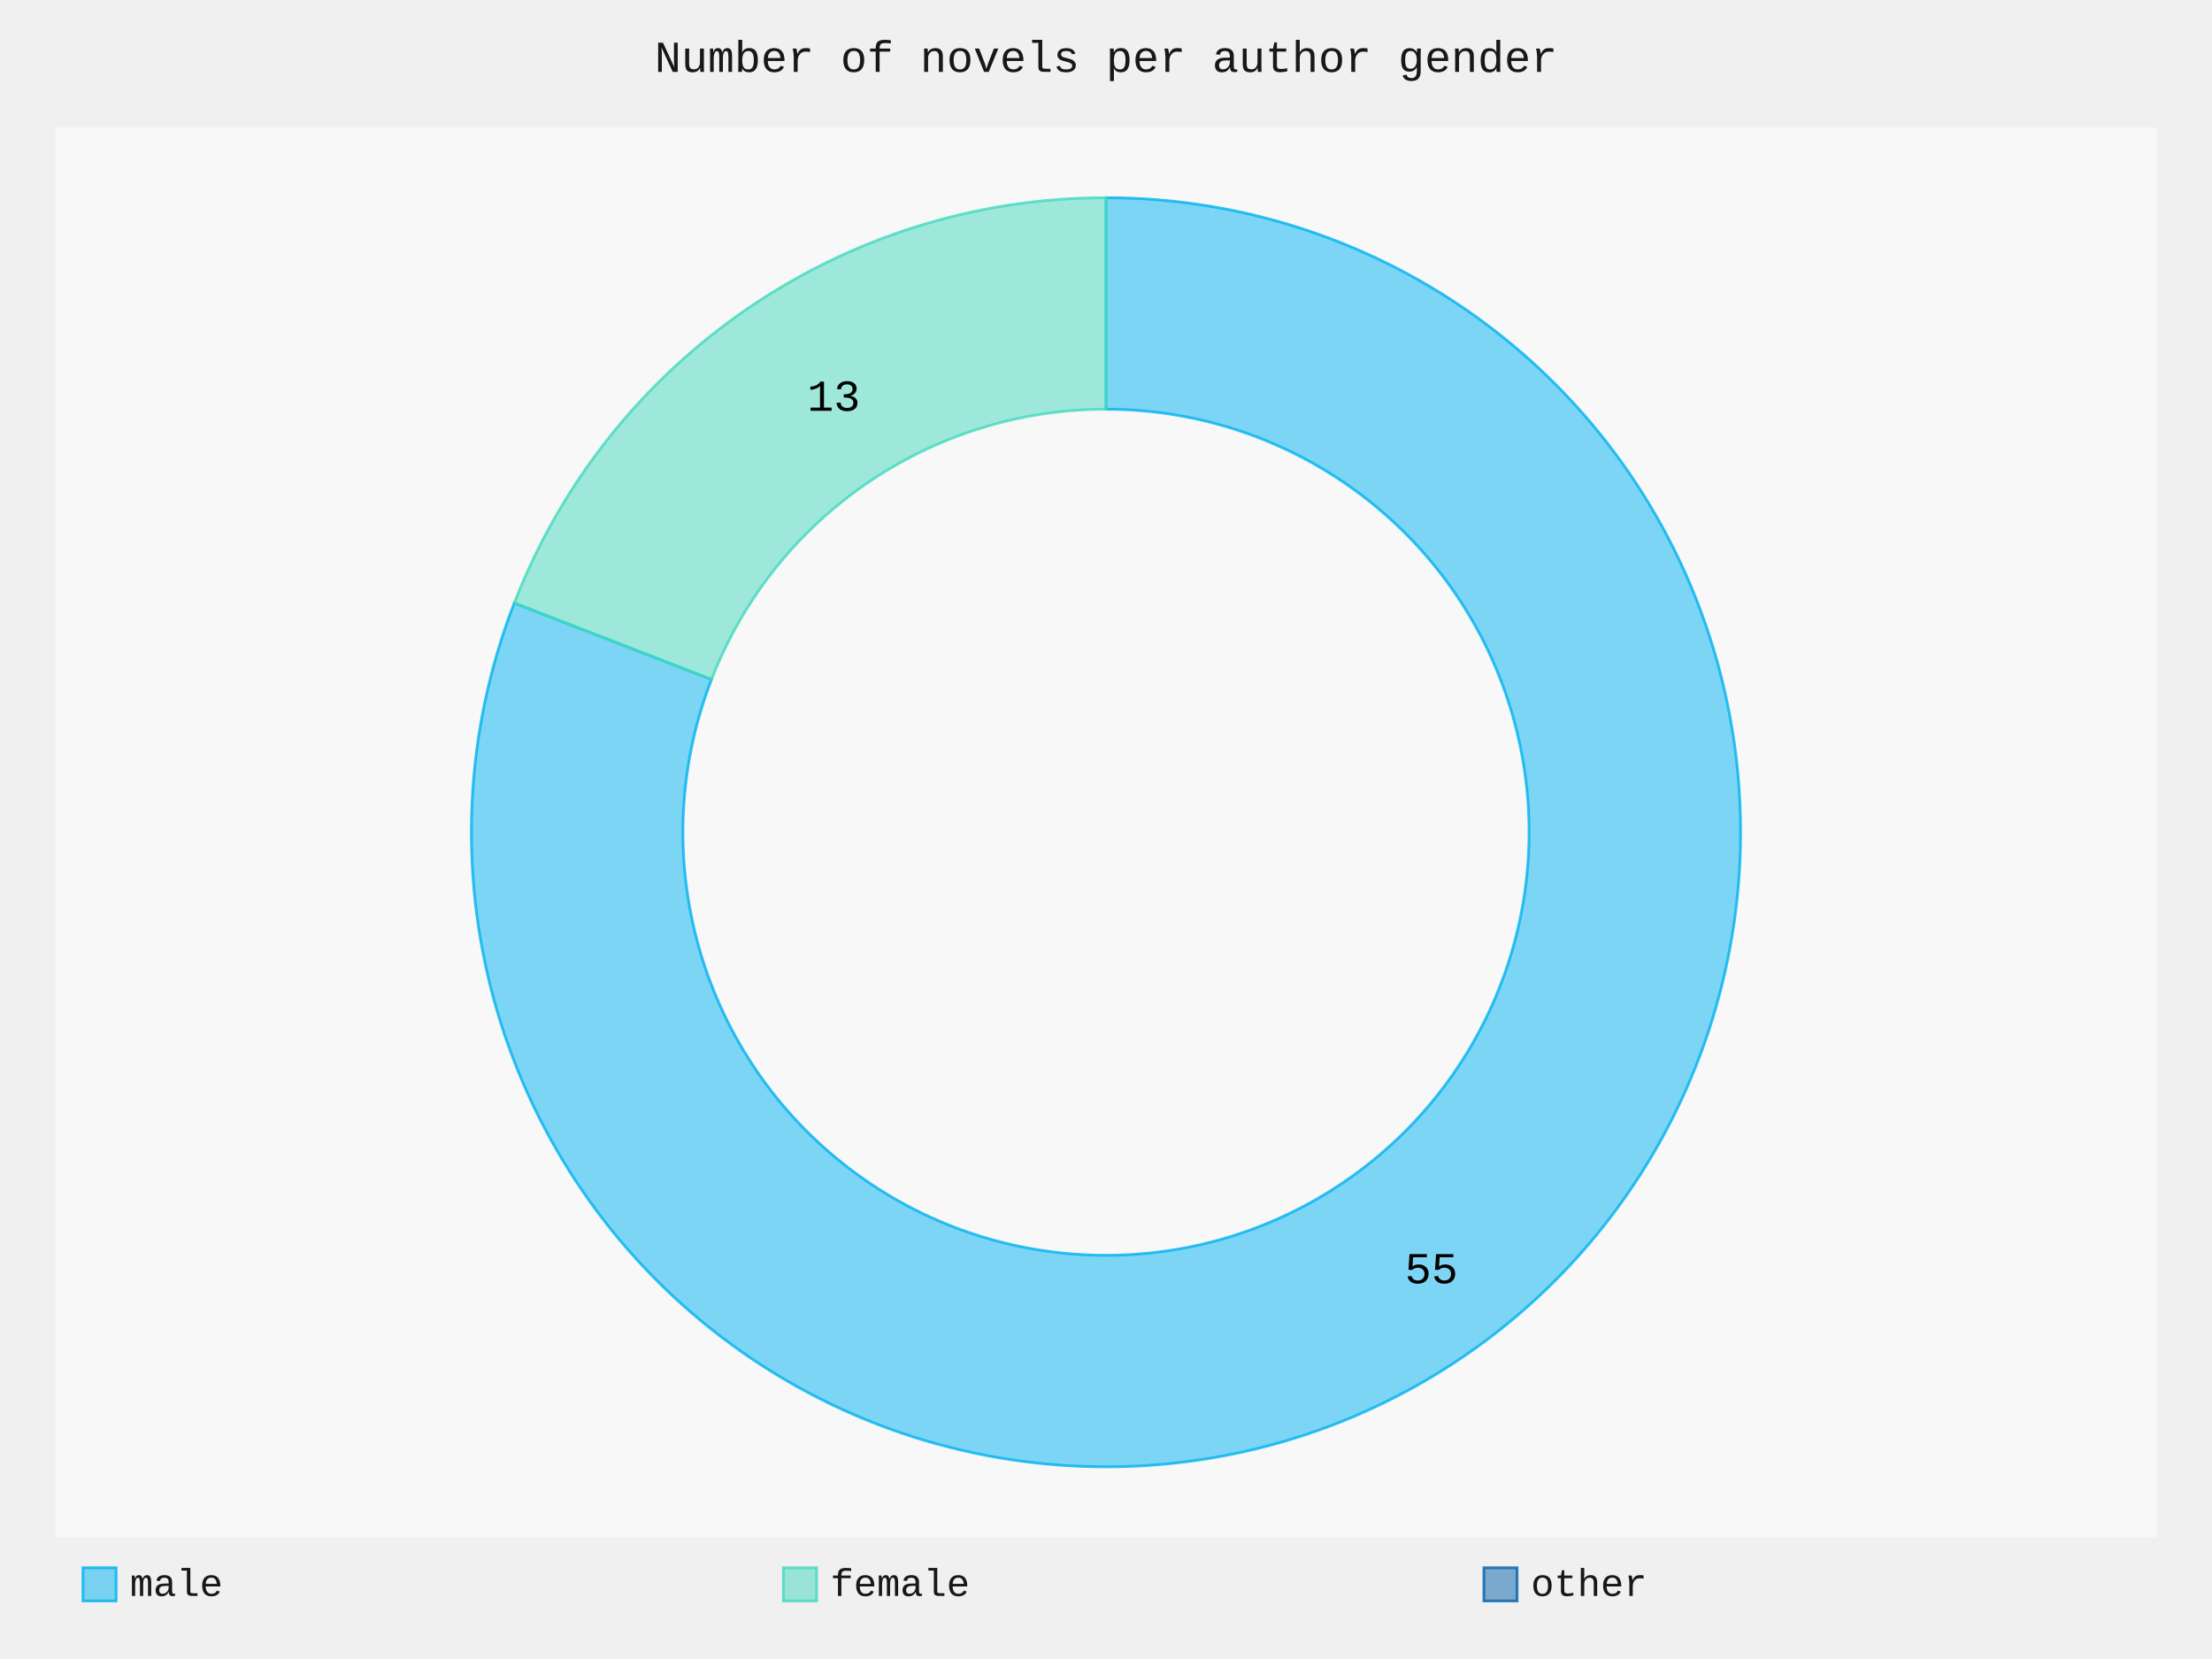
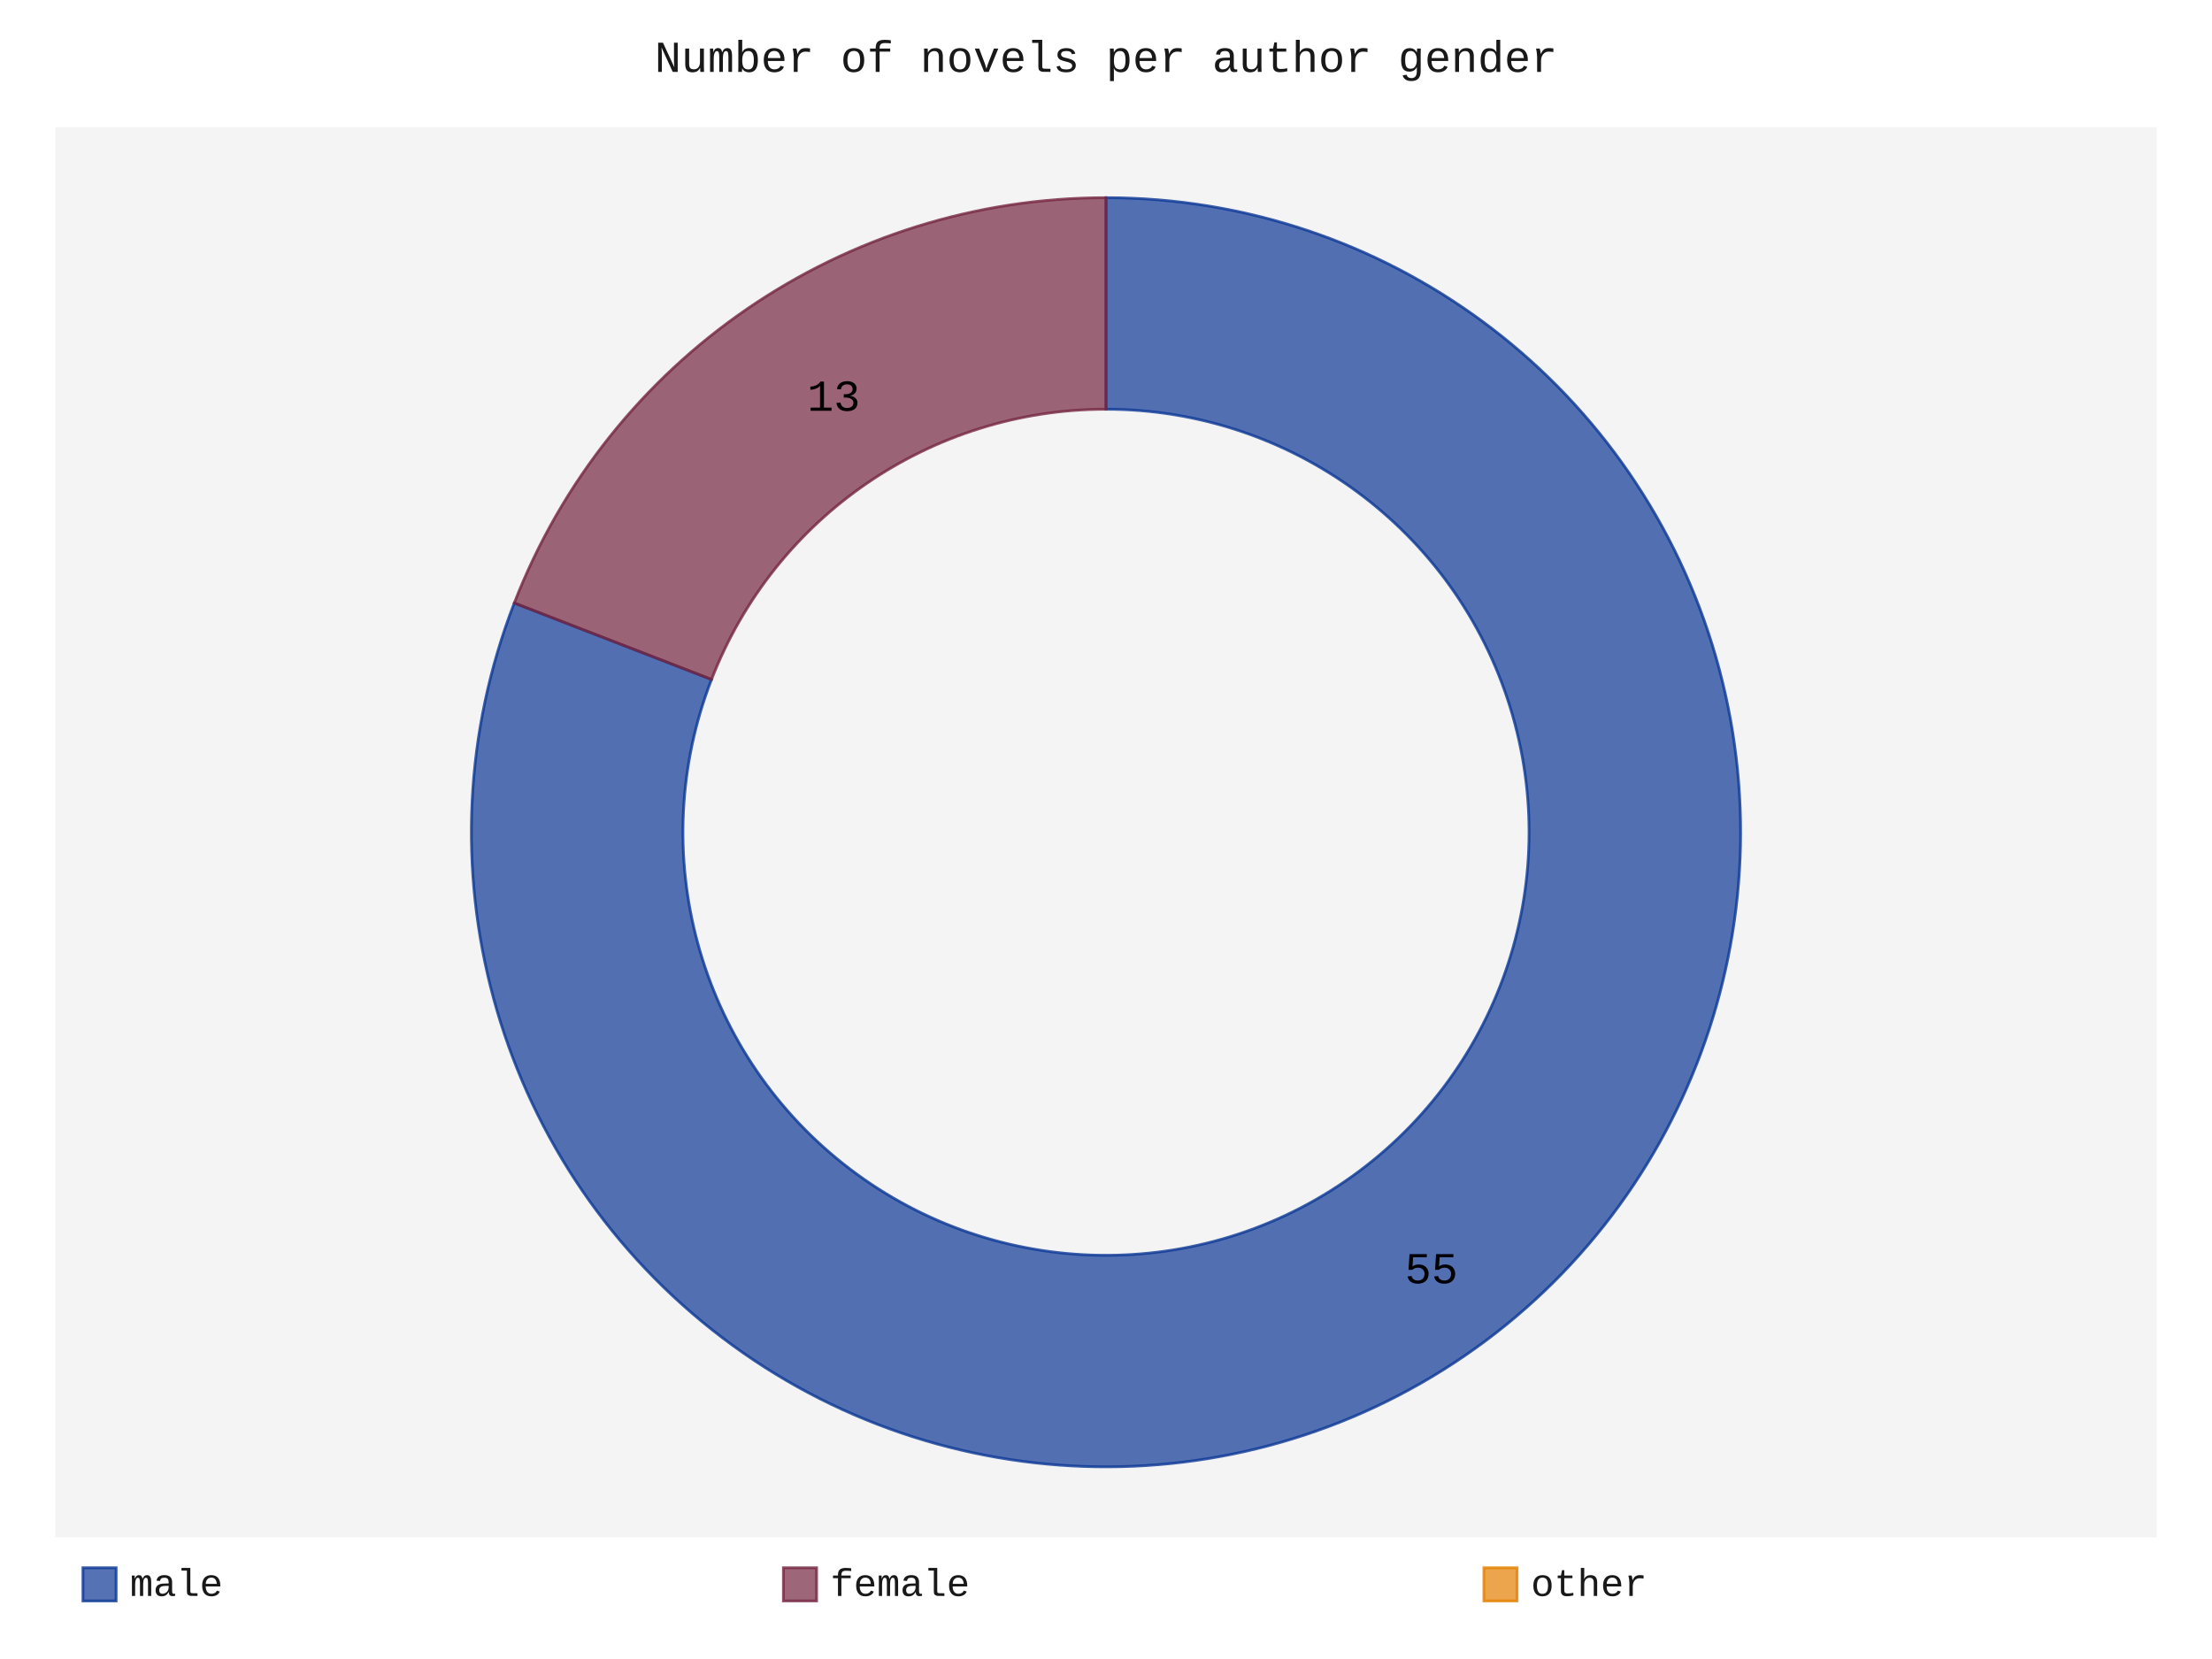
- <svg xmlns="http://www.w3.org/2000/svg" id="chart-fb6d378f-2e34-416c-b7f1-ebfbff6ab326" class="pygal-chart" viewBox="0 0 800 600">
+ <svg xmlns="http://www.w3.org/2000/svg" id="chart-ffa04679-c82b-485e-8150-cd1987b6dda8" class="pygal-chart" viewBox="0 0 800 600">
  <defs>
-     <style type="text/css">#chart-fb6d378f-2e34-416c-b7f1-ebfbff6ab326{-webkit-user-select:none;-webkit-font-smoothing:antialiased;font-family:Consolas,"Liberation Mono",Menlo,Courier,monospace}#chart-fb6d378f-2e34-416c-b7f1-ebfbff6ab326 .title{font-family:Consolas,"Liberation Mono",Menlo,Courier,monospace;font-size:16px}#chart-fb6d378f-2e34-416c-b7f1-ebfbff6ab326 .legends .legend text{font-family:Consolas,"Liberation Mono",Menlo,Courier,monospace;font-size:14px}#chart-fb6d378f-2e34-416c-b7f1-ebfbff6ab326 .axis text{font-family:Consolas,"Liberation Mono",Menlo,Courier,monospace;font-size:10px}#chart-fb6d378f-2e34-416c-b7f1-ebfbff6ab326 .axis text.major{font-family:Consolas,"Liberation Mono",Menlo,Courier,monospace;font-size:10px}#chart-fb6d378f-2e34-416c-b7f1-ebfbff6ab326 .text-overlay text.value{font-family:Consolas,"Liberation Mono",Menlo,Courier,monospace;font-size:16px}#chart-fb6d378f-2e34-416c-b7f1-ebfbff6ab326 .text-overlay text.label{font-family:Consolas,"Liberation Mono",Menlo,Courier,monospace;font-size:10px}#chart-fb6d378f-2e34-416c-b7f1-ebfbff6ab326 .tooltip{font-family:Consolas,"Liberation Mono",Menlo,Courier,monospace;font-size:14px}#chart-fb6d378f-2e34-416c-b7f1-ebfbff6ab326 text.no_data{font-family:Consolas,"Liberation Mono",Menlo,Courier,monospace;font-size:64px}
- #chart-fb6d378f-2e34-416c-b7f1-ebfbff6ab326{background-color:#f0f0f0}#chart-fb6d378f-2e34-416c-b7f1-ebfbff6ab326 path,#chart-fb6d378f-2e34-416c-b7f1-ebfbff6ab326 line,#chart-fb6d378f-2e34-416c-b7f1-ebfbff6ab326 rect,#chart-fb6d378f-2e34-416c-b7f1-ebfbff6ab326 circle{-webkit-transition:250ms ease-in;-moz-transition:250ms ease-in;transition:250ms ease-in}#chart-fb6d378f-2e34-416c-b7f1-ebfbff6ab326 .graph &gt; .background{fill:#f0f0f0}#chart-fb6d378f-2e34-416c-b7f1-ebfbff6ab326 .plot &gt; .background{fill:#f8f8f8}#chart-fb6d378f-2e34-416c-b7f1-ebfbff6ab326 .graph{fill:rgba(0,0,0,0.9)}#chart-fb6d378f-2e34-416c-b7f1-ebfbff6ab326 text.no_data{fill:rgba(0,0,0,0.9)}#chart-fb6d378f-2e34-416c-b7f1-ebfbff6ab326 .title{fill:rgba(0,0,0,0.9)}#chart-fb6d378f-2e34-416c-b7f1-ebfbff6ab326 .legends .legend text{fill:rgba(0,0,0,0.9)}#chart-fb6d378f-2e34-416c-b7f1-ebfbff6ab326 .legends .legend:hover text{fill:rgba(0,0,0,0.9)}#chart-fb6d378f-2e34-416c-b7f1-ebfbff6ab326 .axis .line{stroke:rgba(0,0,0,0.9)}#chart-fb6d378f-2e34-416c-b7f1-ebfbff6ab326 .axis .guide.line{stroke:rgba(0,0,0,0.6)}#chart-fb6d378f-2e34-416c-b7f1-ebfbff6ab326 .axis .major.line{stroke:rgba(0,0,0,0.9)}#chart-fb6d378f-2e34-416c-b7f1-ebfbff6ab326 .axis text.major{fill:rgba(0,0,0,0.9)}#chart-fb6d378f-2e34-416c-b7f1-ebfbff6ab326 .axis.y .guides:hover .guide.line,#chart-fb6d378f-2e34-416c-b7f1-ebfbff6ab326 .line-graph .axis.x .guides:hover .guide.line,#chart-fb6d378f-2e34-416c-b7f1-ebfbff6ab326 .stackedline-graph .axis.x .guides:hover .guide.line,#chart-fb6d378f-2e34-416c-b7f1-ebfbff6ab326 .xy-graph .axis.x .guides:hover .guide.line{stroke:rgba(0,0,0,0.9)}#chart-fb6d378f-2e34-416c-b7f1-ebfbff6ab326 .axis .guides:hover text{fill:rgba(0,0,0,0.9)}#chart-fb6d378f-2e34-416c-b7f1-ebfbff6ab326 .reactive{fill-opacity:.5;stroke-opacity:.8}#chart-fb6d378f-2e34-416c-b7f1-ebfbff6ab326 .ci{stroke:rgba(0,0,0,0.9)}#chart-fb6d378f-2e34-416c-b7f1-ebfbff6ab326 .reactive.active,#chart-fb6d378f-2e34-416c-b7f1-ebfbff6ab326 .active .reactive{fill-opacity:.9;stroke-opacity:.9;stroke-width:4}#chart-fb6d378f-2e34-416c-b7f1-ebfbff6ab326 .ci .reactive.active{stroke-width:1.5}#chart-fb6d378f-2e34-416c-b7f1-ebfbff6ab326 .series text{fill:rgba(0,0,0,0.9)}#chart-fb6d378f-2e34-416c-b7f1-ebfbff6ab326 .tooltip rect{fill:#f8f8f8;stroke:rgba(0,0,0,0.9);-webkit-transition:opacity 250ms ease-in;-moz-transition:opacity 250ms ease-in;transition:opacity 250ms ease-in}#chart-fb6d378f-2e34-416c-b7f1-ebfbff6ab326 .tooltip .label{fill:rgba(0,0,0,0.9)}#chart-fb6d378f-2e34-416c-b7f1-ebfbff6ab326 .tooltip .label{fill:rgba(0,0,0,0.9)}#chart-fb6d378f-2e34-416c-b7f1-ebfbff6ab326 .tooltip .legend{font-size:.8em;fill:rgba(0,0,0,0.6)}#chart-fb6d378f-2e34-416c-b7f1-ebfbff6ab326 .tooltip .x_label{font-size:.6em;fill:rgba(0,0,0,0.9)}#chart-fb6d378f-2e34-416c-b7f1-ebfbff6ab326 .tooltip .xlink{font-size:.5em;text-decoration:underline}#chart-fb6d378f-2e34-416c-b7f1-ebfbff6ab326 .tooltip .value{font-size:1.5em}#chart-fb6d378f-2e34-416c-b7f1-ebfbff6ab326 .bound{font-size:.5em}#chart-fb6d378f-2e34-416c-b7f1-ebfbff6ab326 .max-value{font-size:.75em;fill:rgba(0,0,0,0.6)}#chart-fb6d378f-2e34-416c-b7f1-ebfbff6ab326 .map-element{fill:#f8f8f8;stroke:rgba(0,0,0,0.6) !important}#chart-fb6d378f-2e34-416c-b7f1-ebfbff6ab326 .map-element .reactive{fill-opacity:inherit;stroke-opacity:inherit}#chart-fb6d378f-2e34-416c-b7f1-ebfbff6ab326 .color-0,#chart-fb6d378f-2e34-416c-b7f1-ebfbff6ab326 .color-0 a:visited{stroke:#00b2f0;fill:#00b2f0}#chart-fb6d378f-2e34-416c-b7f1-ebfbff6ab326 .color-1,#chart-fb6d378f-2e34-416c-b7f1-ebfbff6ab326 .color-1 a:visited{stroke:#43d9be;fill:#43d9be}#chart-fb6d378f-2e34-416c-b7f1-ebfbff6ab326 .color-2,#chart-fb6d378f-2e34-416c-b7f1-ebfbff6ab326 .color-2 a:visited{stroke:#0662ab;fill:#0662ab}#chart-fb6d378f-2e34-416c-b7f1-ebfbff6ab326 .text-overlay .color-0 text{fill:black}#chart-fb6d378f-2e34-416c-b7f1-ebfbff6ab326 .text-overlay .color-1 text{fill:black}#chart-fb6d378f-2e34-416c-b7f1-ebfbff6ab326 .text-overlay .color-2 text{fill:black}
- #chart-fb6d378f-2e34-416c-b7f1-ebfbff6ab326 text.no_data{text-anchor:middle}#chart-fb6d378f-2e34-416c-b7f1-ebfbff6ab326 .guide.line{fill:none}#chart-fb6d378f-2e34-416c-b7f1-ebfbff6ab326 .centered{text-anchor:middle}#chart-fb6d378f-2e34-416c-b7f1-ebfbff6ab326 .title{text-anchor:middle}#chart-fb6d378f-2e34-416c-b7f1-ebfbff6ab326 .legends .legend text{fill-opacity:1}#chart-fb6d378f-2e34-416c-b7f1-ebfbff6ab326 .axis.x text{text-anchor:middle}#chart-fb6d378f-2e34-416c-b7f1-ebfbff6ab326 .axis.x:not(.web) text[transform]{text-anchor:start}#chart-fb6d378f-2e34-416c-b7f1-ebfbff6ab326 .axis.x:not(.web) text[transform].backwards{text-anchor:end}#chart-fb6d378f-2e34-416c-b7f1-ebfbff6ab326 .axis.y text{text-anchor:end}#chart-fb6d378f-2e34-416c-b7f1-ebfbff6ab326 .axis.y text[transform].backwards{text-anchor:start}#chart-fb6d378f-2e34-416c-b7f1-ebfbff6ab326 .axis.y2 text{text-anchor:start}#chart-fb6d378f-2e34-416c-b7f1-ebfbff6ab326 .axis.y2 text[transform].backwards{text-anchor:end}#chart-fb6d378f-2e34-416c-b7f1-ebfbff6ab326 .axis .guide.line{stroke-dasharray:4,4}#chart-fb6d378f-2e34-416c-b7f1-ebfbff6ab326 .axis .major.guide.line{stroke-dasharray:6,6}#chart-fb6d378f-2e34-416c-b7f1-ebfbff6ab326 .horizontal .axis.y .guide.line,#chart-fb6d378f-2e34-416c-b7f1-ebfbff6ab326 .horizontal .axis.y2 .guide.line,#chart-fb6d378f-2e34-416c-b7f1-ebfbff6ab326 .vertical .axis.x .guide.line{opacity:0}#chart-fb6d378f-2e34-416c-b7f1-ebfbff6ab326 .horizontal .axis.always_show .guide.line,#chart-fb6d378f-2e34-416c-b7f1-ebfbff6ab326 .vertical .axis.always_show .guide.line{opacity:1 !important}#chart-fb6d378f-2e34-416c-b7f1-ebfbff6ab326 .axis.y .guides:hover .guide.line,#chart-fb6d378f-2e34-416c-b7f1-ebfbff6ab326 .axis.y2 .guides:hover .guide.line,#chart-fb6d378f-2e34-416c-b7f1-ebfbff6ab326 .axis.x .guides:hover .guide.line{opacity:1}#chart-fb6d378f-2e34-416c-b7f1-ebfbff6ab326 .axis .guides:hover text{opacity:1}#chart-fb6d378f-2e34-416c-b7f1-ebfbff6ab326 .nofill{fill:none}#chart-fb6d378f-2e34-416c-b7f1-ebfbff6ab326 .subtle-fill{fill-opacity:.2}#chart-fb6d378f-2e34-416c-b7f1-ebfbff6ab326 .dot{stroke-width:1px;fill-opacity:1}#chart-fb6d378f-2e34-416c-b7f1-ebfbff6ab326 .dot.active{stroke-width:5px}#chart-fb6d378f-2e34-416c-b7f1-ebfbff6ab326 .dot.negative{fill:transparent}#chart-fb6d378f-2e34-416c-b7f1-ebfbff6ab326 text,#chart-fb6d378f-2e34-416c-b7f1-ebfbff6ab326 tspan{stroke:none !important}#chart-fb6d378f-2e34-416c-b7f1-ebfbff6ab326 .series text.active{opacity:1}#chart-fb6d378f-2e34-416c-b7f1-ebfbff6ab326 .tooltip rect{fill-opacity:.95;stroke-width:.5}#chart-fb6d378f-2e34-416c-b7f1-ebfbff6ab326 .tooltip text{fill-opacity:1}#chart-fb6d378f-2e34-416c-b7f1-ebfbff6ab326 .showable{visibility:hidden}#chart-fb6d378f-2e34-416c-b7f1-ebfbff6ab326 .showable.shown{visibility:visible}#chart-fb6d378f-2e34-416c-b7f1-ebfbff6ab326 .gauge-background{fill:rgba(229,229,229,1);stroke:none}#chart-fb6d378f-2e34-416c-b7f1-ebfbff6ab326 .bg-lines{stroke:#f0f0f0;stroke-width:2px}</style>
+     <style type="text/css">#chart-ffa04679-c82b-485e-8150-cd1987b6dda8{-webkit-user-select:none;-webkit-font-smoothing:antialiased;font-family:Consolas,"Liberation Mono",Menlo,Courier,monospace}#chart-ffa04679-c82b-485e-8150-cd1987b6dda8 .title{font-family:Consolas,"Liberation Mono",Menlo,Courier,monospace;font-size:16px}#chart-ffa04679-c82b-485e-8150-cd1987b6dda8 .legends .legend text{font-family:Consolas,"Liberation Mono",Menlo,Courier,monospace;font-size:14px}#chart-ffa04679-c82b-485e-8150-cd1987b6dda8 .axis text{font-family:Consolas,"Liberation Mono",Menlo,Courier,monospace;font-size:10px}#chart-ffa04679-c82b-485e-8150-cd1987b6dda8 .axis text.major{font-family:Consolas,"Liberation Mono",Menlo,Courier,monospace;font-size:10px}#chart-ffa04679-c82b-485e-8150-cd1987b6dda8 .text-overlay text.value{font-family:Consolas,"Liberation Mono",Menlo,Courier,monospace;font-size:16px}#chart-ffa04679-c82b-485e-8150-cd1987b6dda8 .text-overlay text.label{font-family:Consolas,"Liberation Mono",Menlo,Courier,monospace;font-size:10px}#chart-ffa04679-c82b-485e-8150-cd1987b6dda8 .tooltip{font-family:Consolas,"Liberation Mono",Menlo,Courier,monospace;font-size:14px}#chart-ffa04679-c82b-485e-8150-cd1987b6dda8 text.no_data{font-family:Consolas,"Liberation Mono",Menlo,Courier,monospace;font-size:64px}
+ #chart-ffa04679-c82b-485e-8150-cd1987b6dda8{background-color:transparent}#chart-ffa04679-c82b-485e-8150-cd1987b6dda8 path,#chart-ffa04679-c82b-485e-8150-cd1987b6dda8 line,#chart-ffa04679-c82b-485e-8150-cd1987b6dda8 rect,#chart-ffa04679-c82b-485e-8150-cd1987b6dda8 circle{-webkit-transition:150ms;-moz-transition:150ms;transition:150ms}#chart-ffa04679-c82b-485e-8150-cd1987b6dda8 .graph &gt; .background{fill:transparent}#chart-ffa04679-c82b-485e-8150-cd1987b6dda8 .plot &gt; .background{fill:rgba(240,240,240,0.7)}#chart-ffa04679-c82b-485e-8150-cd1987b6dda8 .graph{fill:rgba(0,0,0,0.9)}#chart-ffa04679-c82b-485e-8150-cd1987b6dda8 text.no_data{fill:rgba(0,0,0,0.9)}#chart-ffa04679-c82b-485e-8150-cd1987b6dda8 .title{fill:rgba(0,0,0,0.9)}#chart-ffa04679-c82b-485e-8150-cd1987b6dda8 .legends .legend text{fill:rgba(0,0,0,0.9)}#chart-ffa04679-c82b-485e-8150-cd1987b6dda8 .legends .legend:hover text{fill:rgba(0,0,0,0.9)}#chart-ffa04679-c82b-485e-8150-cd1987b6dda8 .axis .line{stroke:rgba(0,0,0,0.9)}#chart-ffa04679-c82b-485e-8150-cd1987b6dda8 .axis .guide.line{stroke:rgba(0,0,0,0.5)}#chart-ffa04679-c82b-485e-8150-cd1987b6dda8 .axis .major.line{stroke:rgba(0,0,0,0.9)}#chart-ffa04679-c82b-485e-8150-cd1987b6dda8 .axis text.major{fill:rgba(0,0,0,0.9)}#chart-ffa04679-c82b-485e-8150-cd1987b6dda8 .axis.y .guides:hover .guide.line,#chart-ffa04679-c82b-485e-8150-cd1987b6dda8 .line-graph .axis.x .guides:hover .guide.line,#chart-ffa04679-c82b-485e-8150-cd1987b6dda8 .stackedline-graph .axis.x .guides:hover .guide.line,#chart-ffa04679-c82b-485e-8150-cd1987b6dda8 .xy-graph .axis.x .guides:hover .guide.line{stroke:rgba(0,0,0,0.9)}#chart-ffa04679-c82b-485e-8150-cd1987b6dda8 .axis .guides:hover text{fill:rgba(0,0,0,0.9)}#chart-ffa04679-c82b-485e-8150-cd1987b6dda8 .reactive{fill-opacity:.7;stroke-opacity:.8}#chart-ffa04679-c82b-485e-8150-cd1987b6dda8 .ci{stroke:rgba(0,0,0,0.9)}#chart-ffa04679-c82b-485e-8150-cd1987b6dda8 .reactive.active,#chart-ffa04679-c82b-485e-8150-cd1987b6dda8 .active .reactive{fill-opacity:.8;stroke-opacity:.9;stroke-width:4}#chart-ffa04679-c82b-485e-8150-cd1987b6dda8 .ci .reactive.active{stroke-width:1.5}#chart-ffa04679-c82b-485e-8150-cd1987b6dda8 .series text{fill:rgba(0,0,0,0.9)}#chart-ffa04679-c82b-485e-8150-cd1987b6dda8 .tooltip rect{fill:rgba(240,240,240,0.7);stroke:rgba(0,0,0,0.9);-webkit-transition:opacity 150ms;-moz-transition:opacity 150ms;transition:opacity 150ms}#chart-ffa04679-c82b-485e-8150-cd1987b6dda8 .tooltip .label{fill:rgba(0,0,0,0.9)}#chart-ffa04679-c82b-485e-8150-cd1987b6dda8 .tooltip .label{fill:rgba(0,0,0,0.9)}#chart-ffa04679-c82b-485e-8150-cd1987b6dda8 .tooltip .legend{font-size:.8em;fill:rgba(0,0,0,0.5)}#chart-ffa04679-c82b-485e-8150-cd1987b6dda8 .tooltip .x_label{font-size:.6em;fill:rgba(0,0,0,0.9)}#chart-ffa04679-c82b-485e-8150-cd1987b6dda8 .tooltip .xlink{font-size:.5em;text-decoration:underline}#chart-ffa04679-c82b-485e-8150-cd1987b6dda8 .tooltip .value{font-size:1.5em}#chart-ffa04679-c82b-485e-8150-cd1987b6dda8 .bound{font-size:.5em}#chart-ffa04679-c82b-485e-8150-cd1987b6dda8 .max-value{font-size:.75em;fill:rgba(0,0,0,0.5)}#chart-ffa04679-c82b-485e-8150-cd1987b6dda8 .map-element{fill:rgba(240,240,240,0.7);stroke:rgba(0,0,0,0.5) !important}#chart-ffa04679-c82b-485e-8150-cd1987b6dda8 .map-element .reactive{fill-opacity:inherit;stroke-opacity:inherit}#chart-ffa04679-c82b-485e-8150-cd1987b6dda8 .color-0,#chart-ffa04679-c82b-485e-8150-cd1987b6dda8 .color-0 a:visited{stroke:rgb(12,55,149);fill:rgb(12,55,149)}#chart-ffa04679-c82b-485e-8150-cd1987b6dda8 .color-1,#chart-ffa04679-c82b-485e-8150-cd1987b6dda8 .color-1 a:visited{stroke:rgb(117,38,65);fill:rgb(117,38,65)}#chart-ffa04679-c82b-485e-8150-cd1987b6dda8 .color-2,#chart-ffa04679-c82b-485e-8150-cd1987b6dda8 .color-2 a:visited{stroke:rgb(228,127,0);fill:rgb(228,127,0)}#chart-ffa04679-c82b-485e-8150-cd1987b6dda8 .text-overlay .color-0 text{fill:black}#chart-ffa04679-c82b-485e-8150-cd1987b6dda8 .text-overlay .color-1 text{fill:black}#chart-ffa04679-c82b-485e-8150-cd1987b6dda8 .text-overlay .color-2 text{fill:black}
+ #chart-ffa04679-c82b-485e-8150-cd1987b6dda8 text.no_data{text-anchor:middle}#chart-ffa04679-c82b-485e-8150-cd1987b6dda8 .guide.line{fill:none}#chart-ffa04679-c82b-485e-8150-cd1987b6dda8 .centered{text-anchor:middle}#chart-ffa04679-c82b-485e-8150-cd1987b6dda8 .title{text-anchor:middle}#chart-ffa04679-c82b-485e-8150-cd1987b6dda8 .legends .legend text{fill-opacity:1}#chart-ffa04679-c82b-485e-8150-cd1987b6dda8 .axis.x text{text-anchor:middle}#chart-ffa04679-c82b-485e-8150-cd1987b6dda8 .axis.x:not(.web) text[transform]{text-anchor:start}#chart-ffa04679-c82b-485e-8150-cd1987b6dda8 .axis.x:not(.web) text[transform].backwards{text-anchor:end}#chart-ffa04679-c82b-485e-8150-cd1987b6dda8 .axis.y text{text-anchor:end}#chart-ffa04679-c82b-485e-8150-cd1987b6dda8 .axis.y text[transform].backwards{text-anchor:start}#chart-ffa04679-c82b-485e-8150-cd1987b6dda8 .axis.y2 text{text-anchor:start}#chart-ffa04679-c82b-485e-8150-cd1987b6dda8 .axis.y2 text[transform].backwards{text-anchor:end}#chart-ffa04679-c82b-485e-8150-cd1987b6dda8 .axis .guide.line{stroke-dasharray:4,4}#chart-ffa04679-c82b-485e-8150-cd1987b6dda8 .axis .major.guide.line{stroke-dasharray:6,6}#chart-ffa04679-c82b-485e-8150-cd1987b6dda8 .horizontal .axis.y .guide.line,#chart-ffa04679-c82b-485e-8150-cd1987b6dda8 .horizontal .axis.y2 .guide.line,#chart-ffa04679-c82b-485e-8150-cd1987b6dda8 .vertical .axis.x .guide.line{opacity:0}#chart-ffa04679-c82b-485e-8150-cd1987b6dda8 .horizontal .axis.always_show .guide.line,#chart-ffa04679-c82b-485e-8150-cd1987b6dda8 .vertical .axis.always_show .guide.line{opacity:1 !important}#chart-ffa04679-c82b-485e-8150-cd1987b6dda8 .axis.y .guides:hover .guide.line,#chart-ffa04679-c82b-485e-8150-cd1987b6dda8 .axis.y2 .guides:hover .guide.line,#chart-ffa04679-c82b-485e-8150-cd1987b6dda8 .axis.x .guides:hover .guide.line{opacity:1}#chart-ffa04679-c82b-485e-8150-cd1987b6dda8 .axis .guides:hover text{opacity:1}#chart-ffa04679-c82b-485e-8150-cd1987b6dda8 .nofill{fill:none}#chart-ffa04679-c82b-485e-8150-cd1987b6dda8 .subtle-fill{fill-opacity:.2}#chart-ffa04679-c82b-485e-8150-cd1987b6dda8 .dot{stroke-width:1px;fill-opacity:1}#chart-ffa04679-c82b-485e-8150-cd1987b6dda8 .dot.active{stroke-width:5px}#chart-ffa04679-c82b-485e-8150-cd1987b6dda8 .dot.negative{fill:transparent}#chart-ffa04679-c82b-485e-8150-cd1987b6dda8 text,#chart-ffa04679-c82b-485e-8150-cd1987b6dda8 tspan{stroke:none !important}#chart-ffa04679-c82b-485e-8150-cd1987b6dda8 .series text.active{opacity:1}#chart-ffa04679-c82b-485e-8150-cd1987b6dda8 .tooltip rect{fill-opacity:.95;stroke-width:.5}#chart-ffa04679-c82b-485e-8150-cd1987b6dda8 .tooltip text{fill-opacity:1}#chart-ffa04679-c82b-485e-8150-cd1987b6dda8 .showable{visibility:hidden}#chart-ffa04679-c82b-485e-8150-cd1987b6dda8 .showable.shown{visibility:visible}#chart-ffa04679-c82b-485e-8150-cd1987b6dda8 .gauge-background{fill:rgba(229,229,229,1);stroke:none}#chart-ffa04679-c82b-485e-8150-cd1987b6dda8 .bg-lines{stroke:transparent;stroke-width:2px}</style>
  </defs>
  <g class="graph pie-graph vertical">
    <rect class="background" height="600" width="800" x="0" y="0" />
    <g class="plot" transform="translate(20, 46)">
      <rect class="background" height="510.0" width="760" x="0" y="0" />
      <g class="series serie-0 color-0">
        <g class="slices">
          <g class="slice">
            <path class="slice reactive tooltip-trigger" d="M380 25.5 A229.5 229.5 0 1 1 165.998 172.095 L237.332 199.73 A153 153 0 1 0 380 102 z" />
          </g>
        </g>
      </g>
      <g class="series serie-1 color-1">
        <g class="slices">
          <g class="slice">
            <path class="slice reactive tooltip-trigger" d="M165.998 172.095 A229.5 229.5 0 0 1 380 25.5 L380 102 A153 153 0 0 0 237.332 199.73 z" />
          </g>
        </g>
      </g>
      <g class="series serie-2 color-2">
        <g class="slices">
          <g class="slice" />
        </g>
      </g>
    </g>
    <g class="titles">
      <text class="title plot_title" x="400.0" y="26">Number of novels per author gender</text>
    </g>
    <g class="plot overlay" transform="translate(20, 46)">
      <g class="series serie-0 color-0" />
      <g class="series serie-1 color-1" />
      <g class="series serie-2 color-2" />
    </g>
    <g class="plot text-overlay" transform="translate(20, 46)">
      <g class="series serie-0 color-0">
        <text class="value" text-anchor="left" x="488.082" y="418.114">55</text>
      </g>
      <g class="series serie-1 color-1">
        <text class="value" text-anchor="left" x="271.918" y="102.553">13</text>
      </g>
      <g class="series serie-2 color-2" />
    </g>
    <g class="plot tooltip-overlay" transform="translate(20, 46)">
      <g class="tooltip" style="opacity: 0" transform="translate(0 0)">
        <rect class="tooltip-box" height="0" rx="0" ry="0" width="0" />
        <g class="text" />
      </g>
    </g>
    <g class="legends" transform="translate(30, 566)">
      <g class="legend reactive activate-serie" id="activate-serie-0">
        <rect class="color-0 reactive" height="12" width="12" x="0.0" y="1.0" />
        <text x="17.0" y="11.2">male</text>
      </g>
      <g class="legend reactive activate-serie" id="activate-serie-1">
        <rect class="color-1 reactive" height="12" width="12" x="253.333" y="1.0" />
        <text x="270.333" y="11.2">female</text>
      </g>
      <g class="legend reactive activate-serie" id="activate-serie-2">
        <rect class="color-2 reactive" height="12" width="12" x="506.667" y="1.0" />
        <text x="523.667" y="11.2">other</text>
      </g>
    </g>
  </g>
</svg>
